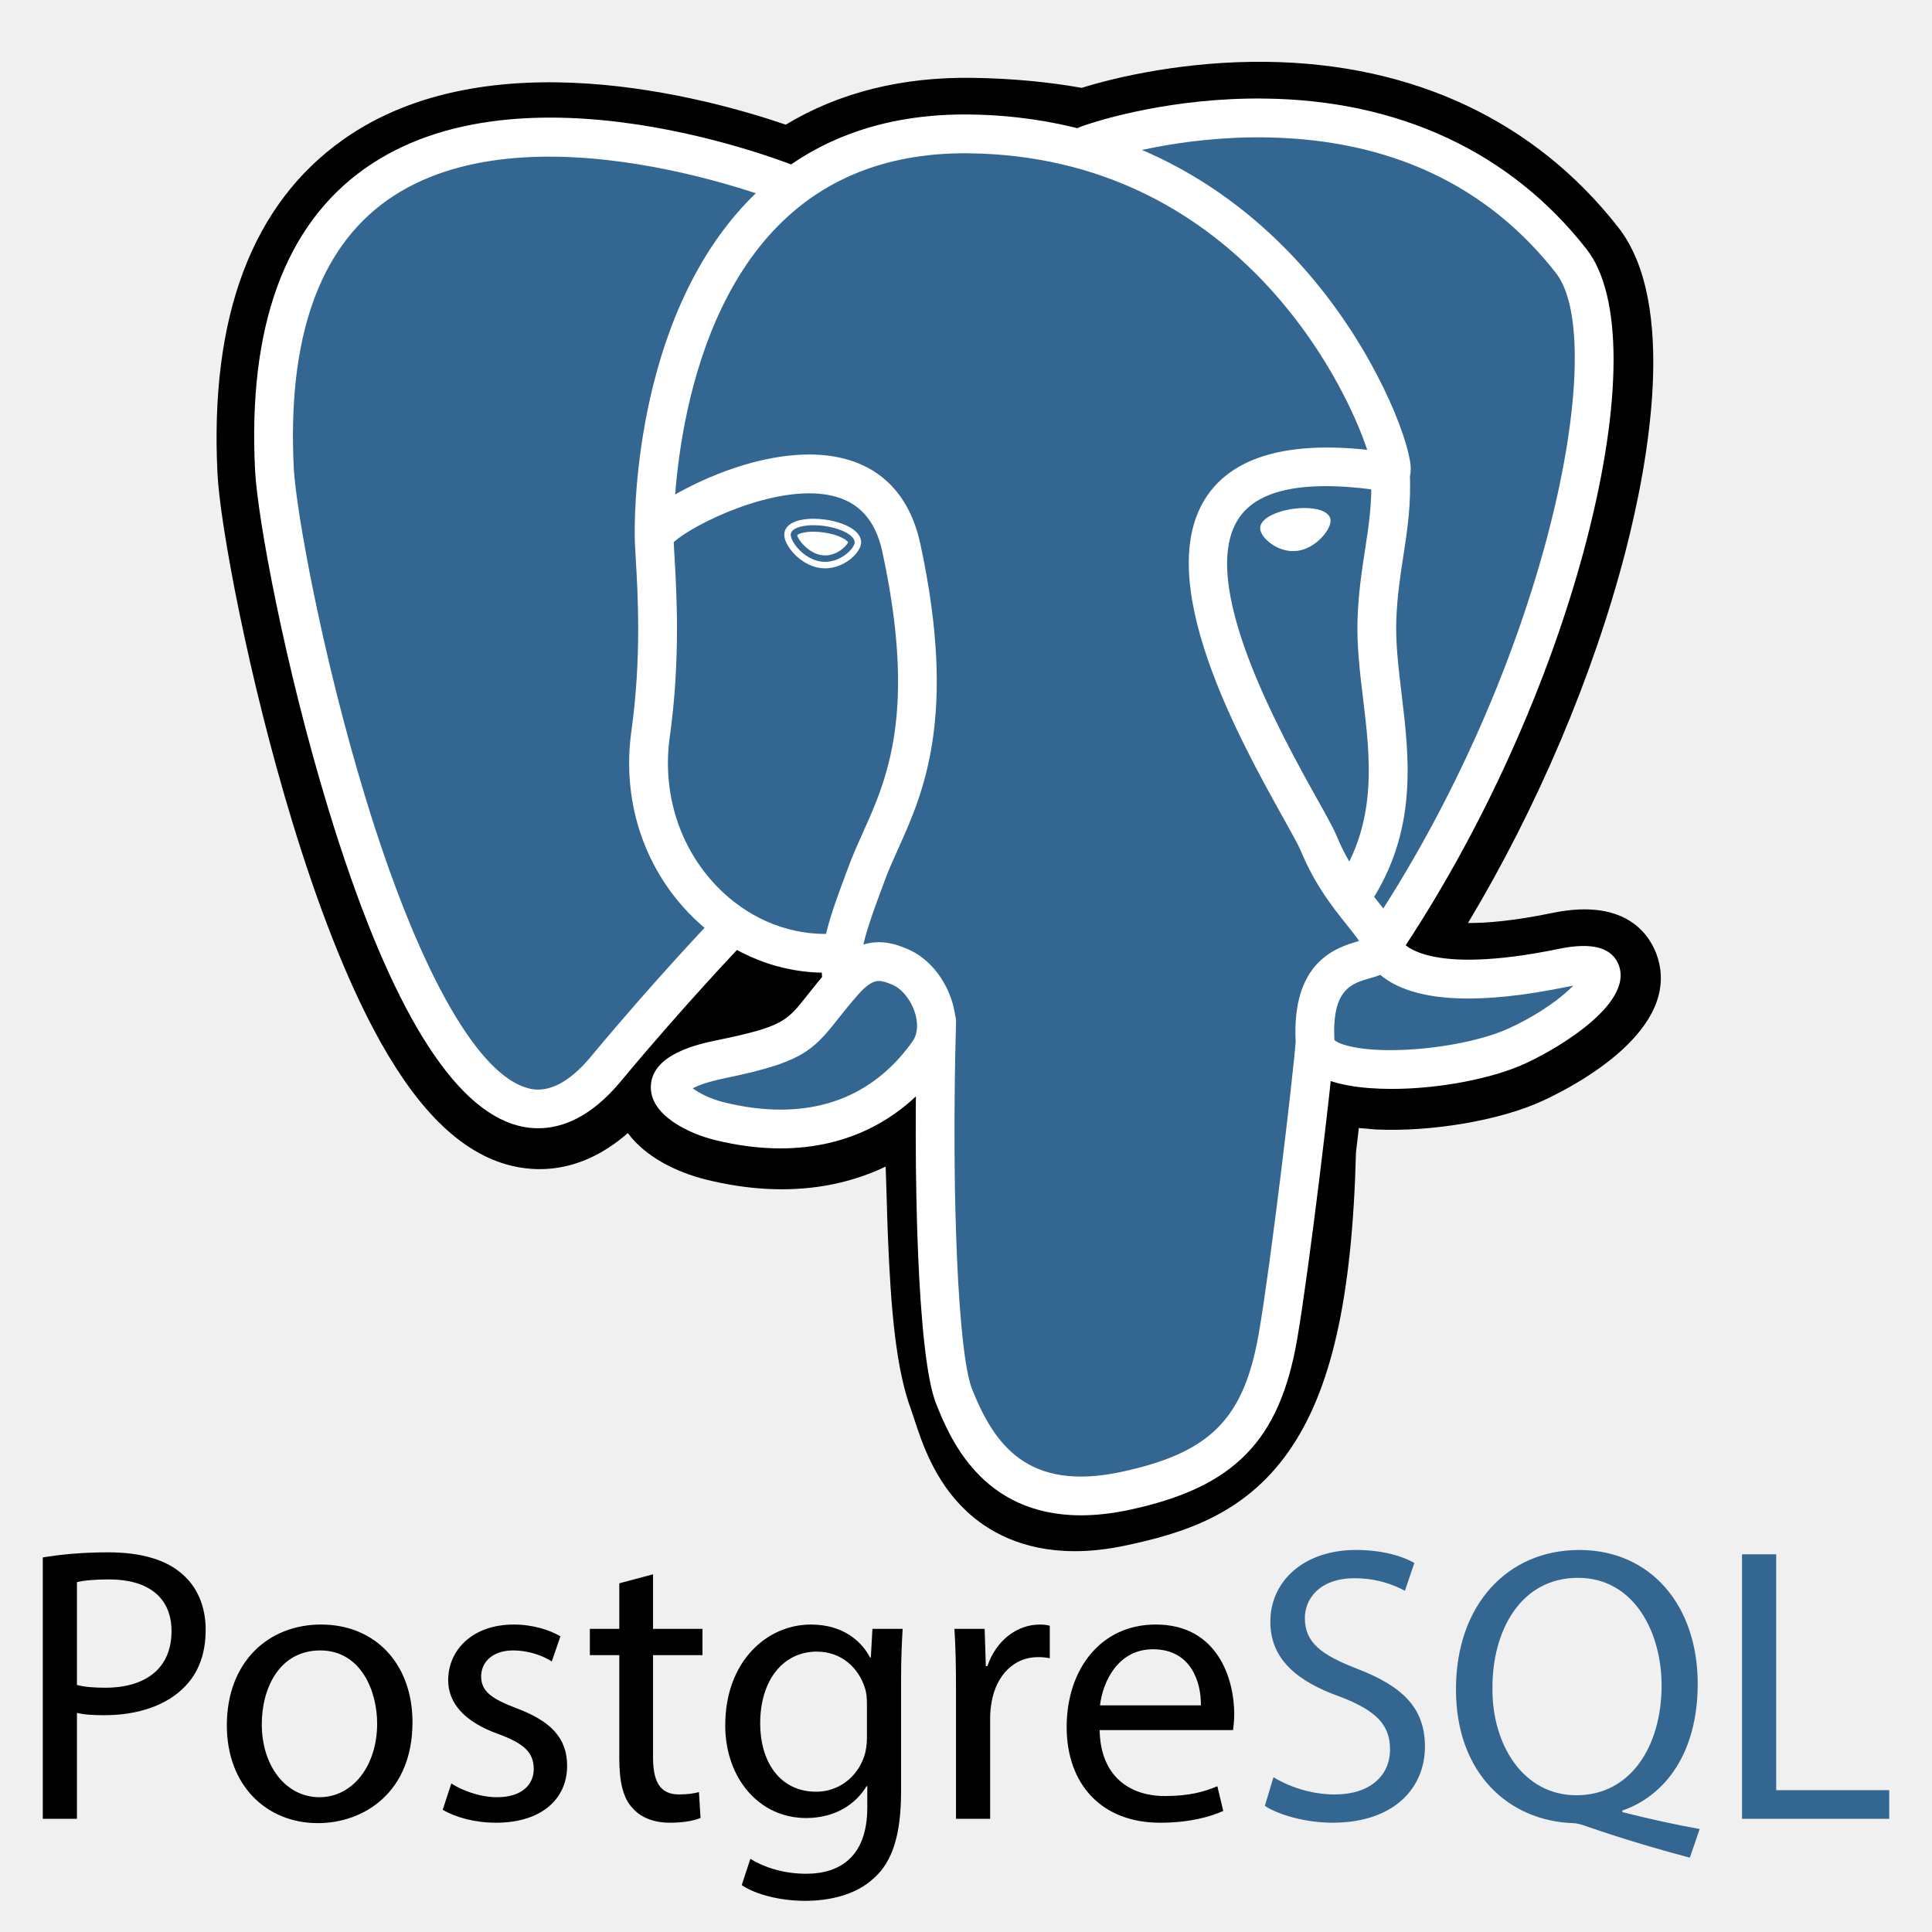
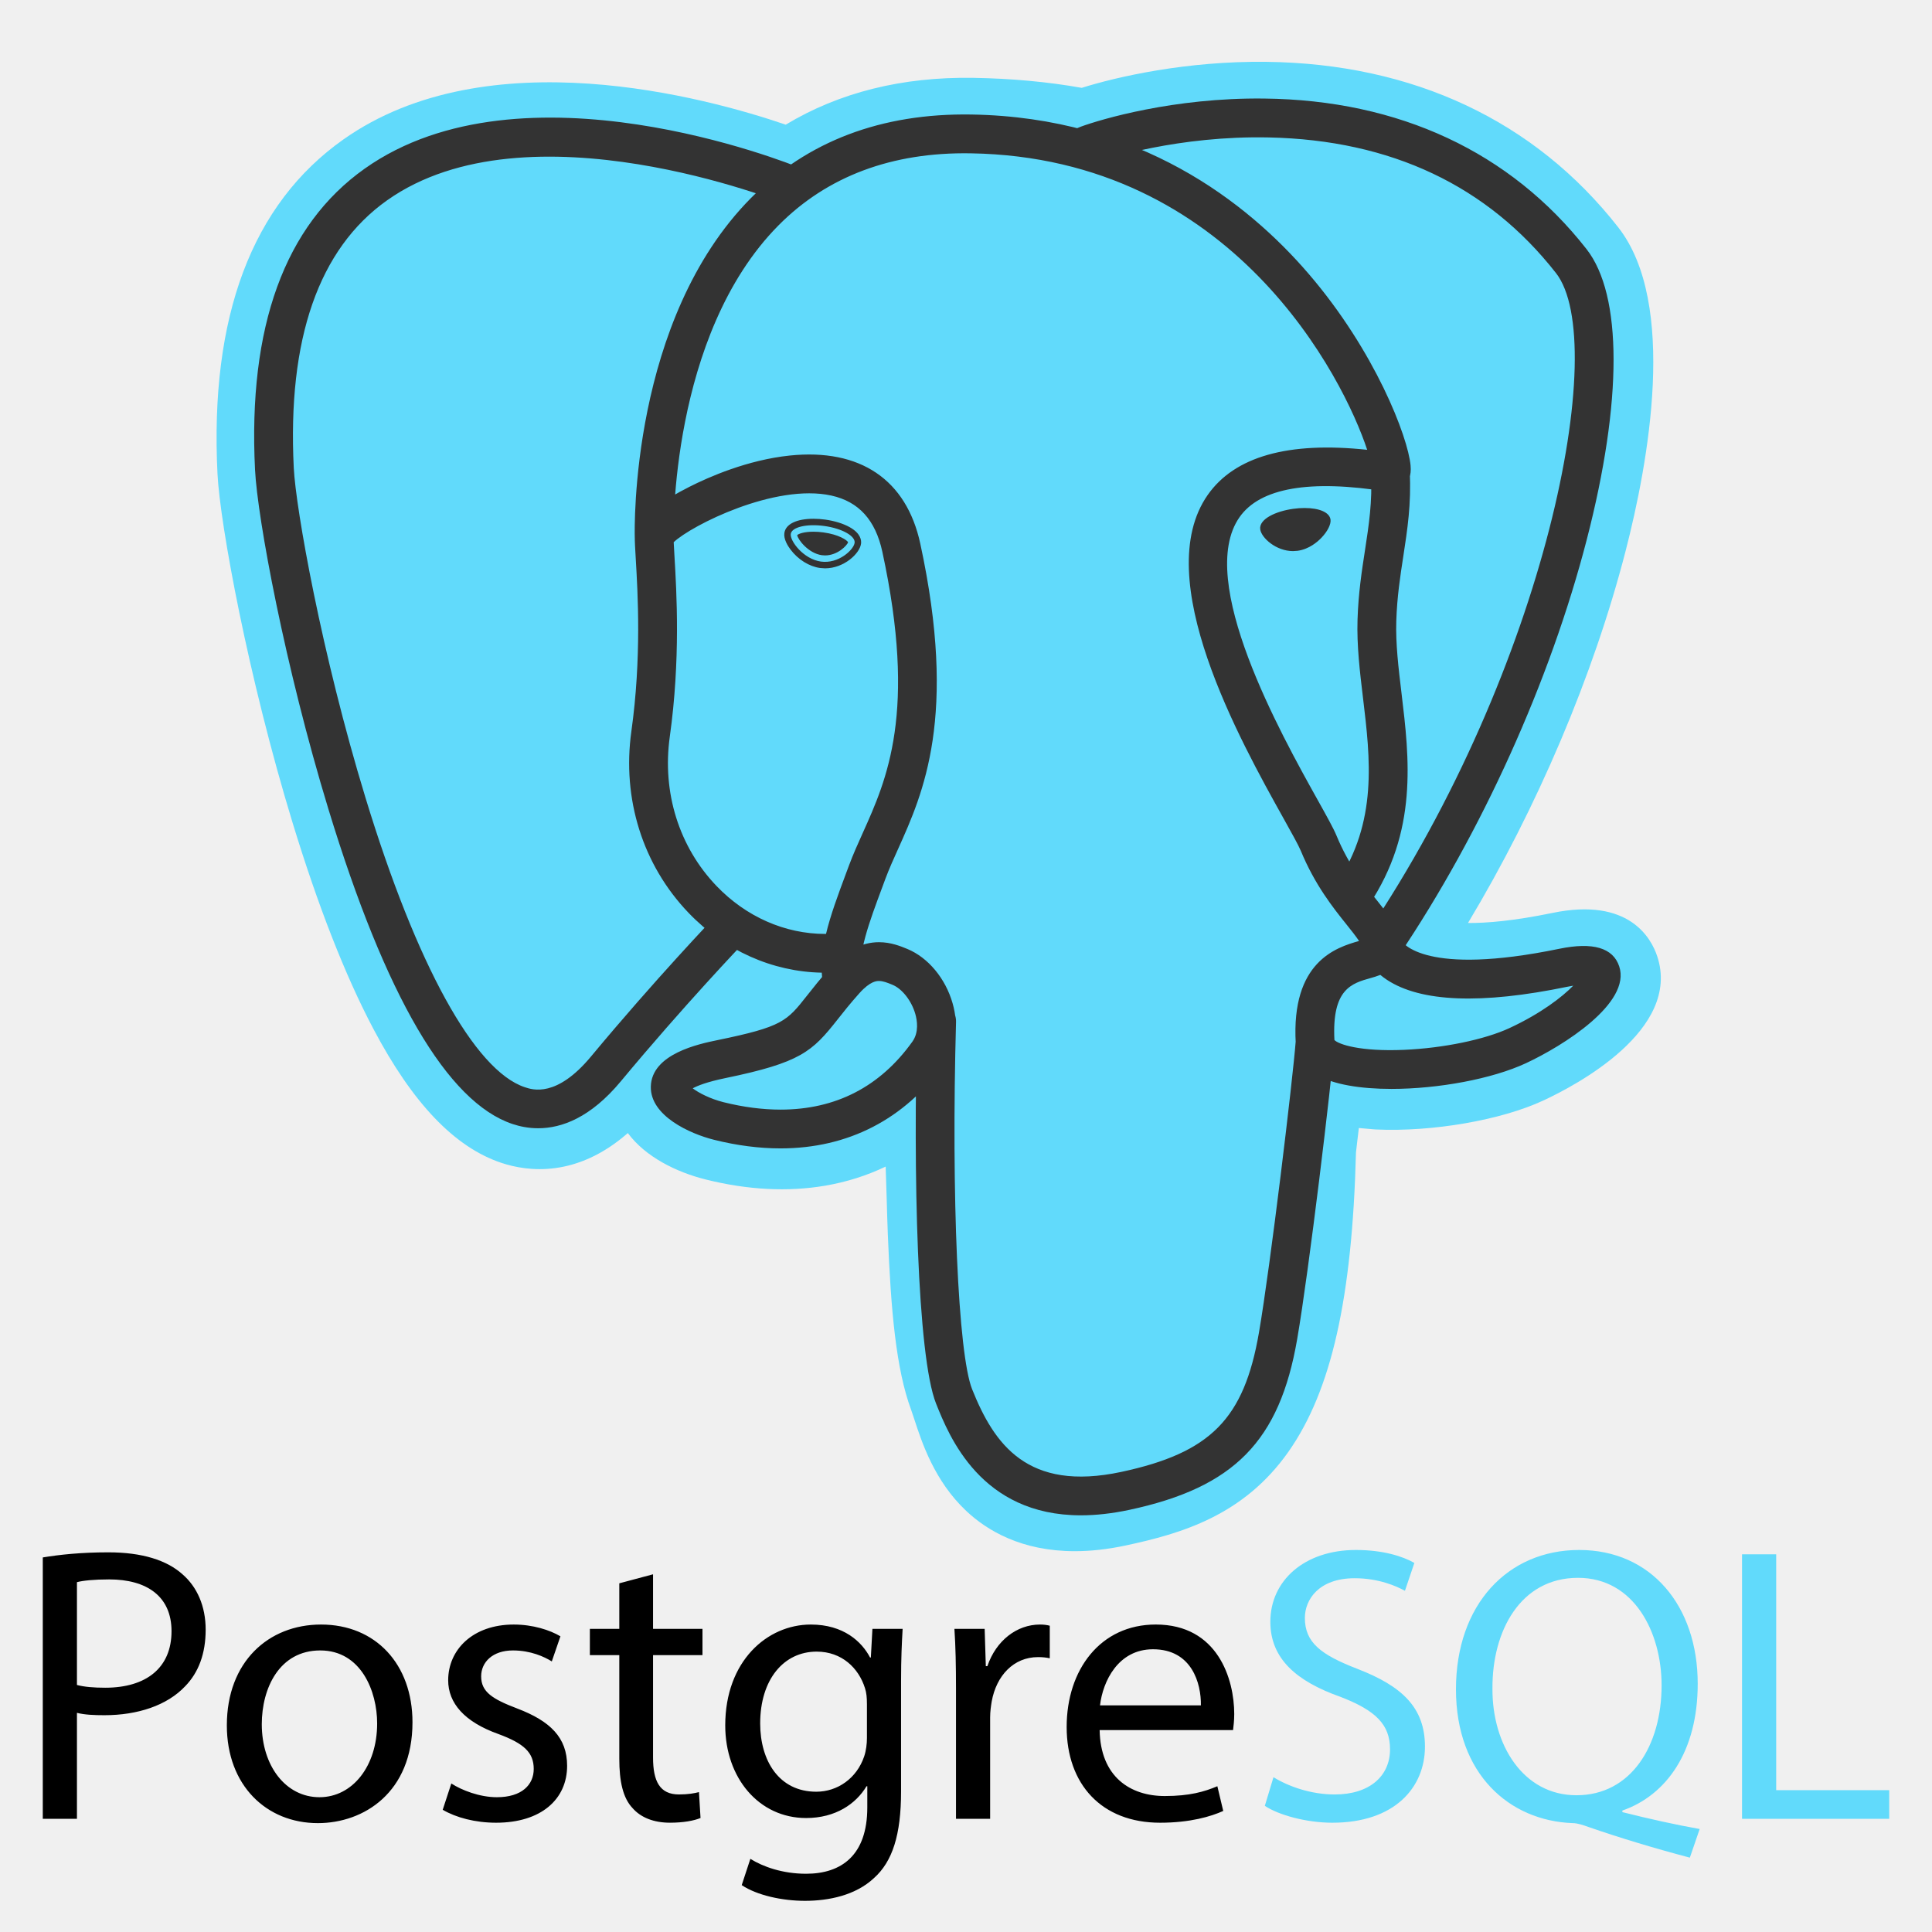
<svg xmlns="http://www.w3.org/2000/svg" viewBox="0 0 128 128">
-   <path d="M85.988 76.075c.632-5.262.443-6.034 4.362-5.182l.995.088c3.014.137 6.957-.485 9.272-1.561 4.986-2.313 7.942-6.177 3.026-5.162-11.215 2.313-11.986-1.483-11.986-1.483 11.843-17.571 16.794-39.875 12.521-45.335-11.654-14.892-31.828-7.85-32.166-7.667l-.108.021c-2.216-.461-4.695-.735-7.481-.78-5.075-.083-8.926 1.331-11.847 3.546 0 0-35.989-14.827-34.315 18.646.356 7.121 10.207 53.882 21.956 39.758 4.294-5.164 8.444-9.531 8.444-9.531 2.061 1.369 4.528 2.067 7.116 1.816l.2-.17c-.062.641-.035 1.268.081 2.01-3.027 3.383-2.137 3.977-8.189 5.222-6.122 1.262-2.525 3.508-.178 4.095 2.848.713 9.433 1.722 13.884-4.509l-.177.711c1.188.95 1.107 6.827 1.275 11.026.168 4.199.45 8.117 1.306 10.429.856 2.31 1.866 8.261 9.819 6.557 6.646-1.426 11.727-3.476 12.19-22.545" />
-   <path d="M71.208 102.77c-3.518 0-5.808-1.36-7.2-2.674-2.1-1.981-2.933-4.534-3.43-6.059l-.215-.637c-1.002-2.705-1.341-6.599-1.542-11.613-.03-.752-.052-1.529-.075-2.352-.017-.601-.038-1.355-.068-2.146-1.25.599-2.588 1.022-3.997 1.264-2.48.424-5.146.286-7.926-.409-1.961-.49-3.999-1.506-5.16-3.076-3.385 2.965-6.614 2.562-8.373 1.976-3.103-1.035-5.88-3.942-8.491-8.89-1.859-3.523-3.658-8.115-5.347-13.646-2.94-9.633-4.808-19.779-4.974-23.109-.522-10.427 2.284-17.883 8.34-22.16 9.555-6.749 24.03-2.781 29.307-.979 3.545-2.137 7.716-3.178 12.43-3.102 2.532.041 4.942.264 7.181.662 2.335-.734 6.949-1.788 12.23-1.723 9.73.116 17.793 3.908 23.316 10.966 3.941 5.036 1.993 15.61.48 21.466-2.127 8.235-5.856 16.996-10.436 24.622 1.244.009 3.045-.141 5.607-.669 5.054-1.044 6.531 1.666 6.932 2.879 1.607 4.867-5.378 8.544-7.557 9.555-2.792 1.297-7.343 2.086-11.071 1.915l-.163-.011-.979-.086-.097.816-.093.799c-.25 9.664-1.631 15.784-4.472 19.829-2.977 4.239-7.116 5.428-10.761 6.209-1.241.267-2.371.383-3.396.383zm-7.402-35.174c2.271 1.817 2.47 5.236 2.647 11.626.022.797.043 1.552.071 2.257.086 2.134.287 7.132 1.069 9.244.111.298.21.602.314.922.872 2.672 1.31 4.011 5.081 3.203 3.167-.678 4.794-1.287 6.068-3.101 1.852-2.638 2.888-7.941 3.078-15.767l3.852.094-3.826-.459.112-.955c.367-3.148.631-5.424 2.736-6.928 1.688-1.207 3.613-1.09 5.146-.814-1.684-1.271-2.15-2.765-2.274-3.377l-.321-1.582.902-1.34c5.2-7.716 9.489-17.199 11.767-26.018 2.34-9.062 1.626-13.875.913-14.785-9.446-12.071-25.829-7.088-27.539-6.521l-.29.156-1.45.271-.743-.154c-2.047-.425-4.321-.66-6.76-.7-3.831-.064-6.921.841-9.455 2.764l-1.758 1.333-2.041-.841c-4.358-1.782-17.162-5.365-23.918-.58-3.75 2.656-5.458 7.861-5.078 15.47.125 2.512 1.833 12.021 4.647 21.245 3.891 12.746 7.427 16.979 8.903 17.472.257.087.926-.433 1.591-1.231 4.326-5.203 8.44-9.54 8.613-9.723l2.231-2.347 2.697 1.792c1.087.723 2.286 1.132 3.518 1.209l6.433-5.486-.932 9.51c-.021.214-.031.504.053 1.044l.28 1.803-1.213 1.358-.14.157 3.534 1.632 1.482-1.853z" />
-   <path fill="#336791" d="M103.646 64.258c-11.216 2.313-11.987-1.484-11.987-1.484 11.842-17.571 16.792-39.876 12.52-45.335-11.655-14.892-31.829-7.849-32.166-7.666l-.109.019c-2.216-.459-4.695-.733-7.482-.778-5.075-.083-8.925 1.33-11.846 3.545 0 0-35.99-14.826-34.316 18.647.356 7.121 10.207 53.882 21.956 39.758 4.294-5.164 8.443-9.531 8.443-9.531 2.061 1.369 4.528 2.067 7.115 1.816l.201-.17c-.062.641-.034 1.268.08 2.01-3.026 3.383-2.138 3.977-8.188 5.222-6.123 1.262-2.526 3.508-.177 4.095 2.847.713 9.433 1.722 13.883-4.509l-.178.711c1.186.95 2.019 6.179 1.879 10.919s-.233 7.994.702 10.536c.935 2.541 1.866 8.261 9.82 6.557 6.646-1.425 10.09-5.116 10.57-11.272.34-4.377 1.109-3.73 1.158-7.644l.618-1.853c.711-5.934.113-7.848 4.208-6.957l.995.087c3.014.138 6.958-.485 9.273-1.561 4.986-2.314 7.943-6.177 3.028-5.162z" />
-   <path fill="#fff" d="M71.61 100.394c-6.631.001-8.731-5.25-9.591-7.397-1.257-3.146-1.529-15.358-1.249-25.373.02-.71.607-1.271 1.321-1.249.709.02 1.268.611 1.249 1.321-.323 11.551.136 22.018 1.066 24.346 1.453 3.632 3.656 6.809 9.887 5.475 5.915-1.269 8.13-3.512 9.116-9.23.758-4.389 2.254-16.874 2.438-19.338.053-.708.667-1.24 1.377-1.186.708.053 1.239.67 1.186 1.377-.192 2.564-1.682 15.026-2.469 19.584-1.165 6.755-4.176 9.819-11.11 11.306-1.177.251-2.248.364-3.221.364zM35.659 74.749c-.633.001-1.207-.115-1.704-.281-4.307-1.437-8.409-8.451-12.193-20.849-2.88-9.438-4.705-19.288-4.865-22.489-.475-9.49 1.97-16.205 7.265-19.957 10.476-7.423 28.1-.354 28.845-.05.657.269.972 1.019.703 1.676-.268.656-1.019.972-1.675.703v.001c-.17-.07-17.07-6.84-26.392-.229-4.528 3.211-6.607 9.175-6.18 17.729.135 2.696 1.84 12.311 4.757 21.867 3.378 11.067 7.223 18.052 10.548 19.16.521.175 2.109.704 4.381-2.026 4.272-5.14 8.197-9.242 8.236-9.283.491-.513 1.305-.529 1.817-.039.512.491.53 1.305.039 1.817-.039.04-3.904 4.081-8.116 9.148-1.995 2.398-3.908 3.102-5.466 3.102zM91.579 63.92c-.247 0-.497-.071-.717-.22-.589-.396-.745-1.195-.348-1.784 11.971-17.764 16.173-39.227 12.574-43.825-4.53-5.788-10.927-8.812-19.012-8.985-5.987-.13-10.746 1.399-11.523 1.666l-.195.079c-.782.246-1.382-.183-1.608-.684-.268-.593-.048-1.294.508-1.631l.346-.142-.017.005.018-.006c1.321-.483 6.152-1.933 12.137-1.864 8.947.094 16.337 3.545 21.371 9.977 2.382 3.044 2.387 10.057.015 19.24-2.418 9.362-6.968 19.425-12.482 27.607-.248.369-.654.567-1.067.567zM92.19 72.143c-2.044 0-3.876-.287-4.973-.945-1.128-.675-1.343-1.594-1.371-2.081-.308-5.404 2.674-6.345 4.195-6.774-.212-.32-.514-.697-.825-1.086-.887-1.108-2.101-2.626-3.037-4.896-.146-.354-.606-1.179-1.138-2.133-2.883-5.169-8.881-15.926-5.028-21.435 1.784-2.549 5.334-3.552 10.566-2.992-1.539-4.689-8.869-19.358-26.259-19.643-5.231-.088-9.521 1.521-12.744 4.775-7.217 7.289-6.955 20.477-6.952 20.608.019.71-.542 1.3-1.251 1.318-.71.022-1.3-.541-1.318-1.251-.016-.585-.286-14.424 7.695-22.484 3.735-3.772 8.651-5.634 14.612-5.537 11.128.183 18.289 5.839 22.338 10.553 4.412 5.136 6.576 10.802 6.754 12.692.133 1.406-.876 1.688-1.08 1.729l-.463.011c-5.135-.822-8.429-.252-9.791 1.695-2.931 4.188 2.743 14.363 5.166 18.709.619 1.108 1.065 1.909 1.269 2.404.796 1.93 1.834 3.227 2.668 4.269.733.917 1.369 1.711 1.597 2.645.105.185 1.603 2.399 10.488.565 2.227-.459 3.562-.066 3.97 1.168.803 2.429-3.702 5.261-6.196 6.42-2.238 1.039-5.805 1.696-8.892 1.696zm-3.781-3.238c.281.285 1.691.775 4.612.65 2.596-.112 5.335-.677 6.979-1.439 2.102-.976 3.504-2.067 4.231-2.812l-.404.074c-5.681 1.173-9.699 1.017-11.942-.465-.161-.105-.304-.215-.435-.323-.243.096-.468.159-.628.204-1.273.357-2.589.726-2.413 4.111zM51.712 76.084c-1.411 0-2.896-.191-4.413-.572-1.571-.393-4.221-1.576-4.18-3.519.045-2.181 3.216-2.835 4.411-3.081 4.312-.888 4.593-1.244 5.941-2.955.393-.499.882-1.12 1.548-1.865.99-1.107 2.072-1.669 3.216-1.669.796 0 1.45.271 1.881.449 1.376.57 2.524 1.948 2.996 3.598.426 1.488.223 2.92-.572 4.032-2.608 3.653-6.352 5.582-10.828 5.582zm-5.817-3.98c.388.299 1.164.699 2.027.916 1.314.328 2.588.495 3.79.495 3.662 0 6.601-1.517 8.737-4.506.445-.624.312-1.415.193-1.832-.25-.872-.87-1.665-1.509-1.931-.347-.144-.634-.254-.898-.254-.142 0-.573 0-1.3.813-.614.686-1.055 1.246-1.446 1.741-1.678 2.131-2.447 2.854-7.441 3.883-1.218.252-1.843.506-2.153.675zM55.777 66.176c-.624 0-1.171-.455-1.269-1.09-.033-.213-.054-.428-.064-.644-3.274-.062-6.432-1.466-8.829-3.968-3.031-3.163-4.411-7.545-3.785-12.022.68-4.862.426-9.154.289-11.46-.038-.641-.065-1.104-.063-1.425.002-.406.01-1.485 3.615-3.312 1.282-.65 3.853-1.784 6.661-2.075 4.654-.48 7.721 1.592 8.639 5.836 2.478 11.46.196 16.529-1.47 20.23-.311.688-.604 1.34-.838 1.97l-.207.557c-.88 2.36-1.641 4.399-1.407 5.923.107.702-.374 1.357-1.075 1.466l-.197.014zm-11.143-30.254l.051.918c.142 2.395.406 6.853-.31 11.969-.516 3.692.612 7.297 3.095 9.888 1.962 2.048 4.546 3.178 7.201 3.178h.055c.298-1.253.791-2.575 1.322-4l.206-.553c.265-.712.575-1.401.903-2.13 1.604-3.564 3.6-8 1.301-18.633-.456-2.105-1.56-3.324-3.375-3.726-3.728-.824-9.283 1.98-10.449 3.089zM52.39 35.377c-.064.454.833 1.667 2.001 1.829 1.167.163 2.166-.785 2.229-1.239.063-.455-.833-.955-2.002-1.118-1.167-.163-2.166.073-2.228.528zM54.66 37.654l-.328-.023c-.725-.101-1.458-.558-1.959-1.223-.176-.233-.464-.687-.407-1.091.082-.593.804-.947 1.933-.947.253 0 .515.019.78.055.616.086 1.189.264 1.612.5.733.41.787.866.754 1.103-.091.653-1.133 1.626-2.385 1.626zm-1.844-2.201c.037.28.73 1.205 1.634 1.33l.209.015c.834 0 1.458-.657 1.531-.872-.077-.146-.613-.511-1.631-.651-.225-.032-.448-.048-.661-.048-.652-.001-1.001.146-1.082.226zM87.937 34.45c.063.455-.832 1.668-2.001 1.83-1.168.162-2.167-.785-2.231-1.24-.062-.454.834-.955 2.002-1.117 1.168-.164 2.166.074 2.23.527zM85.667 36.512c-1.125 0-2.094-.875-2.174-1.442-.092-.681 1.029-1.199 2.185-1.359.254-.036.506-.054.749-.054.997 0 1.657.293 1.723.764.043.306-.191.777-.595 1.201-.266.28-.826.765-1.588.87l-.3.02zm.759-2.427c-.223 0-.455.017-.69.049-1.162.161-1.853.628-1.82.878.039.274.78 1.072 1.75 1.072l.239-.017c.634-.089 1.11-.502 1.337-.741.356-.375.498-.727.481-.848-.021-.157-.449-.393-1.297-.393zM89.62 60.538c-.246 0-.494-.07-.714-.217-.59-.396-.748-1.193-.353-1.783 2.736-4.087 2.235-8.256 1.751-12.286-.207-1.718-.42-3.493-.364-5.198.056-1.753.278-3.199.494-4.599.255-1.657.496-3.224.396-5.082-.039-.708.505-1.313 1.214-1.353.711-.038 1.314.506 1.353 1.215.114 2.124-.159 3.896-.423 5.611-.204 1.323-.415 2.691-.466 4.29-.049 1.509.144 3.112.348 4.808.516 4.287 1.099 9.146-2.167 14.023-.248.37-.655.571-1.069.571z" />
-   <path stroke="#fff" stroke-width="3" stroke-linecap="round" stroke-linejoin="round" d="M13.924 17.211" fill="none" />
+   <path fill="61DAFB" d="M85.988 76.075c.632-5.262.443-6.034 4.362-5.182l.995.088c3.014.137 6.957-.485 9.272-1.561 4.986-2.313 7.942-6.177 3.026-5.162-11.215 2.313-11.986-1.483-11.986-1.483 11.843-17.571 16.794-39.875 12.521-45.335-11.654-14.892-31.828-7.85-32.166-7.667l-.108.021c-2.216-.461-4.695-.735-7.481-.78-5.075-.083-8.926 1.331-11.847 3.546 0 0-35.989-14.827-34.315 18.646.356 7.121 10.207 53.882 21.956 39.758 4.294-5.164 8.444-9.531 8.444-9.531 2.061 1.369 4.528 2.067 7.116 1.816l.2-.17c-.062.641-.035 1.268.081 2.01-3.027 3.383-2.137 3.977-8.189 5.222-6.122 1.262-2.525 3.508-.178 4.095 2.848.713 9.433 1.722 13.884-4.509l-.177.711c1.188.95 1.107 6.827 1.275 11.026.168 4.199.45 8.117 1.306 10.429.856 2.31 1.866 8.261 9.819 6.557 6.646-1.426 11.727-3.476 12.19-22.545" />
+   <path fill="#61DAFB" d="M71.208 102.77c-3.518 0-5.808-1.36-7.2-2.674-2.1-1.981-2.933-4.534-3.43-6.059l-.215-.637c-1.002-2.705-1.341-6.599-1.542-11.613-.03-.752-.052-1.529-.075-2.352-.017-.601-.038-1.355-.068-2.146-1.25.599-2.588 1.022-3.997 1.264-2.48.424-5.146.286-7.926-.409-1.961-.49-3.999-1.506-5.16-3.076-3.385 2.965-6.614 2.562-8.373 1.976-3.103-1.035-5.88-3.942-8.491-8.89-1.859-3.523-3.658-8.115-5.347-13.646-2.94-9.633-4.808-19.779-4.974-23.109-.522-10.427 2.284-17.883 8.34-22.16 9.555-6.749 24.03-2.781 29.307-.979 3.545-2.137 7.716-3.178 12.43-3.102 2.532.041 4.942.264 7.181.662 2.335-.734 6.949-1.788 12.23-1.723 9.73.116 17.793 3.908 23.316 10.966 3.941 5.036 1.993 15.61.48 21.466-2.127 8.235-5.856 16.996-10.436 24.622 1.244.009 3.045-.141 5.607-.669 5.054-1.044 6.531 1.666 6.932 2.879 1.607 4.867-5.378 8.544-7.557 9.555-2.792 1.297-7.343 2.086-11.071 1.915l-.163-.011-.979-.086-.097.816-.093.799c-.25 9.664-1.631 15.784-4.472 19.829-2.977 4.239-7.116 5.428-10.761 6.209-1.241.267-2.371.383-3.396.383zm-7.402-35.174c2.271 1.817 2.47 5.236 2.647 11.626.022.797.043 1.552.071 2.257.086 2.134.287 7.132 1.069 9.244.111.298.21.602.314.922.872 2.672 1.31 4.011 5.081 3.203 3.167-.678 4.794-1.287 6.068-3.101 1.852-2.638 2.888-7.941 3.078-15.767l3.852.094-3.826-.459.112-.955c.367-3.148.631-5.424 2.736-6.928 1.688-1.207 3.613-1.09 5.146-.814-1.684-1.271-2.15-2.765-2.274-3.377l-.321-1.582.902-1.34c5.2-7.716 9.489-17.199 11.767-26.018 2.34-9.062 1.626-13.875.913-14.785-9.446-12.071-25.829-7.088-27.539-6.521l-.29.156-1.45.271-.743-.154c-2.047-.425-4.321-.66-6.76-.7-3.831-.064-6.921.841-9.455 2.764l-1.758 1.333-2.041-.841c-4.358-1.782-17.162-5.365-23.918-.58-3.75 2.656-5.458 7.861-5.078 15.47.125 2.512 1.833 12.021 4.647 21.245 3.891 12.746 7.427 16.979 8.903 17.472.257.087.926-.433 1.591-1.231 4.326-5.203 8.44-9.54 8.613-9.723l2.231-2.347 2.697 1.792c1.087.723 2.286 1.132 3.518 1.209l6.433-5.486-.932 9.51c-.021.214-.031.504.053 1.044l.28 1.803-1.213 1.358-.14.157 3.534 1.632 1.482-1.853z" />
+   <path fill="#61DAFB" d="M103.646 64.258c-11.216 2.313-11.987-1.484-11.987-1.484 11.842-17.571 16.792-39.876 12.52-45.335-11.655-14.892-31.829-7.849-32.166-7.666l-.109.019c-2.216-.459-4.695-.733-7.482-.778-5.075-.083-8.925 1.33-11.846 3.545 0 0-35.99-14.826-34.316 18.647.356 7.121 10.207 53.882 21.956 39.758 4.294-5.164 8.443-9.531 8.443-9.531 2.061 1.369 4.528 2.067 7.115 1.816l.201-.17c-.062.641-.034 1.268.08 2.01-3.026 3.383-2.138 3.977-8.188 5.222-6.123 1.262-2.526 3.508-.177 4.095 2.847.713 9.433 1.722 13.883-4.509l-.178.711c1.186.95 2.019 6.179 1.879 10.919s-.233 7.994.702 10.536c.935 2.541 1.866 8.261 9.82 6.557 6.646-1.425 10.09-5.116 10.57-11.272.34-4.377 1.109-3.73 1.158-7.644l.618-1.853c.711-5.934.113-7.848 4.208-6.957l.995.087c3.014.138 6.958-.485 9.273-1.561 4.986-2.314 7.943-6.177 3.028-5.162z" />
+   <path fill="#333" d="M71.61 100.394c-6.631.001-8.731-5.25-9.591-7.397-1.257-3.146-1.529-15.358-1.249-25.373.02-.71.607-1.271 1.321-1.249.709.02 1.268.611 1.249 1.321-.323 11.551.136 22.018 1.066 24.346 1.453 3.632 3.656 6.809 9.887 5.475 5.915-1.269 8.13-3.512 9.116-9.23.758-4.389 2.254-16.874 2.438-19.338.053-.708.667-1.24 1.377-1.186.708.053 1.239.67 1.186 1.377-.192 2.564-1.682 15.026-2.469 19.584-1.165 6.755-4.176 9.819-11.11 11.306-1.177.251-2.248.364-3.221.364zM35.659 74.749c-.633.001-1.207-.115-1.704-.281-4.307-1.437-8.409-8.451-12.193-20.849-2.88-9.438-4.705-19.288-4.865-22.489-.475-9.49 1.97-16.205 7.265-19.957 10.476-7.423 28.1-.354 28.845-.05.657.269.972 1.019.703 1.676-.268.656-1.019.972-1.675.703v.001c-.17-.07-17.07-6.84-26.392-.229-4.528 3.211-6.607 9.175-6.18 17.729.135 2.696 1.84 12.311 4.757 21.867 3.378 11.067 7.223 18.052 10.548 19.16.521.175 2.109.704 4.381-2.026 4.272-5.14 8.197-9.242 8.236-9.283.491-.513 1.305-.529 1.817-.039.512.491.53 1.305.039 1.817-.039.04-3.904 4.081-8.116 9.148-1.995 2.398-3.908 3.102-5.466 3.102zM91.579 63.92c-.247 0-.497-.071-.717-.22-.589-.396-.745-1.195-.348-1.784 11.971-17.764 16.173-39.227 12.574-43.825-4.53-5.788-10.927-8.812-19.012-8.985-5.987-.13-10.746 1.399-11.523 1.666l-.195.079c-.782.246-1.382-.183-1.608-.684-.268-.593-.048-1.294.508-1.631l.346-.142-.017.005.018-.006c1.321-.483 6.152-1.933 12.137-1.864 8.947.094 16.337 3.545 21.371 9.977 2.382 3.044 2.387 10.057.015 19.24-2.418 9.362-6.968 19.425-12.482 27.607-.248.369-.654.567-1.067.567zM92.19 72.143c-2.044 0-3.876-.287-4.973-.945-1.128-.675-1.343-1.594-1.371-2.081-.308-5.404 2.674-6.345 4.195-6.774-.212-.32-.514-.697-.825-1.086-.887-1.108-2.101-2.626-3.037-4.896-.146-.354-.606-1.179-1.138-2.133-2.883-5.169-8.881-15.926-5.028-21.435 1.784-2.549 5.334-3.552 10.566-2.992-1.539-4.689-8.869-19.358-26.259-19.643-5.231-.088-9.521 1.521-12.744 4.775-7.217 7.289-6.955 20.477-6.952 20.608.019.71-.542 1.3-1.251 1.318-.71.022-1.3-.541-1.318-1.251-.016-.585-.286-14.424 7.695-22.484 3.735-3.772 8.651-5.634 14.612-5.537 11.128.183 18.289 5.839 22.338 10.553 4.412 5.136 6.576 10.802 6.754 12.692.133 1.406-.876 1.688-1.08 1.729l-.463.011c-5.135-.822-8.429-.252-9.791 1.695-2.931 4.188 2.743 14.363 5.166 18.709.619 1.108 1.065 1.909 1.269 2.404.796 1.93 1.834 3.227 2.668 4.269.733.917 1.369 1.711 1.597 2.645.105.185 1.603 2.399 10.488.565 2.227-.459 3.562-.066 3.97 1.168.803 2.429-3.702 5.261-6.196 6.42-2.238 1.039-5.805 1.696-8.892 1.696zm-3.781-3.238c.281.285 1.691.775 4.612.65 2.596-.112 5.335-.677 6.979-1.439 2.102-.976 3.504-2.067 4.231-2.812l-.404.074c-5.681 1.173-9.699 1.017-11.942-.465-.161-.105-.304-.215-.435-.323-.243.096-.468.159-.628.204-1.273.357-2.589.726-2.413 4.111zM51.712 76.084c-1.411 0-2.896-.191-4.413-.572-1.571-.393-4.221-1.576-4.18-3.519.045-2.181 3.216-2.835 4.411-3.081 4.312-.888 4.593-1.244 5.941-2.955.393-.499.882-1.12 1.548-1.865.99-1.107 2.072-1.669 3.216-1.669.796 0 1.45.271 1.881.449 1.376.57 2.524 1.948 2.996 3.598.426 1.488.223 2.92-.572 4.032-2.608 3.653-6.352 5.582-10.828 5.582zm-5.817-3.98c.388.299 1.164.699 2.027.916 1.314.328 2.588.495 3.79.495 3.662 0 6.601-1.517 8.737-4.506.445-.624.312-1.415.193-1.832-.25-.872-.87-1.665-1.509-1.931-.347-.144-.634-.254-.898-.254-.142 0-.573 0-1.3.813-.614.686-1.055 1.246-1.446 1.741-1.678 2.131-2.447 2.854-7.441 3.883-1.218.252-1.843.506-2.153.675zM55.777 66.176c-.624 0-1.171-.455-1.269-1.09-.033-.213-.054-.428-.064-.644-3.274-.062-6.432-1.466-8.829-3.968-3.031-3.163-4.411-7.545-3.785-12.022.68-4.862.426-9.154.289-11.46-.038-.641-.065-1.104-.063-1.425.002-.406.01-1.485 3.615-3.312 1.282-.65 3.853-1.784 6.661-2.075 4.654-.48 7.721 1.592 8.639 5.836 2.478 11.46.196 16.529-1.47 20.23-.311.688-.604 1.34-.838 1.97l-.207.557c-.88 2.36-1.641 4.399-1.407 5.923.107.702-.374 1.357-1.075 1.466l-.197.014zm-11.143-30.254l.051.918c.142 2.395.406 6.853-.31 11.969-.516 3.692.612 7.297 3.095 9.888 1.962 2.048 4.546 3.178 7.201 3.178h.055c.298-1.253.791-2.575 1.322-4l.206-.553c.265-.712.575-1.401.903-2.13 1.604-3.564 3.6-8 1.301-18.633-.456-2.105-1.56-3.324-3.375-3.726-3.728-.824-9.283 1.98-10.449 3.089zM52.39 35.377c-.064.454.833 1.667 2.001 1.829 1.167.163 2.166-.785 2.229-1.239.063-.455-.833-.955-2.002-1.118-1.167-.163-2.166.073-2.228.528zM54.66 37.654l-.328-.023c-.725-.101-1.458-.558-1.959-1.223-.176-.233-.464-.687-.407-1.091.082-.593.804-.947 1.933-.947.253 0 .515.019.78.055.616.086 1.189.264 1.612.5.733.41.787.866.754 1.103-.091.653-1.133 1.626-2.385 1.626zm-1.844-2.201c.037.28.73 1.205 1.634 1.33l.209.015c.834 0 1.458-.657 1.531-.872-.077-.146-.613-.511-1.631-.651-.225-.032-.448-.048-.661-.048-.652-.001-1.001.146-1.082.226zM87.937 34.45c.063.455-.832 1.668-2.001 1.83-1.168.162-2.167-.785-2.231-1.24-.062-.454.834-.955 2.002-1.117 1.168-.164 2.166.074 2.23.527zM85.667 36.512c-1.125 0-2.094-.875-2.174-1.442-.092-.681 1.029-1.199 2.185-1.359.254-.036.506-.054.749-.054.997 0 1.657.293 1.723.764.043.306-.191.777-.595 1.201-.266.28-.826.765-1.588.87l-.3.02zm.759-2.427c-.223 0-.455.017-.69.049-1.162.161-1.853.628-1.82.878.039.274.78 1.072 1.75 1.072l.239-.017c.634-.089 1.11-.502 1.337-.741.356-.375.498-.727.481-.848-.021-.157-.449-.393-1.297-.393zM89.62 60.538c-.246 0-.494-.07-.714-.217-.59-.396-.748-1.193-.353-1.783 2.736-4.087 2.235-8.256 1.751-12.286-.207-1.718-.42-3.493-.364-5.198.056-1.753.278-3.199.494-4.599.255-1.657.496-3.224.396-5.082-.039-.708.505-1.313 1.214-1.353.711-.038 1.314.506 1.353 1.215.114 2.124-.159 3.896-.423 5.611-.204 1.323-.415 2.691-.466 4.29-.049 1.509.144 3.112.348 4.808.516 4.287 1.099 9.146-2.167 14.023-.248.37-.655.571-1.069.571z" />
+   <path stroke="#61DAFB" stroke-width="3" stroke-linecap="round" stroke-linejoin="round" d="M13.924 17.211" fill="none" />
  <path d="M2.835 103.184c1.093-.182 2.522-.338 4.343-.338 2.235 0 3.874.52 4.914 1.456.962.832 1.534 2.106 1.534 3.667 0 1.586-.469 2.834-1.353 3.744-1.196 1.274-3.146 1.924-5.356 1.924-.676 0-1.3-.026-1.819-.156v7.021h-2.263v-17.318zm2.263 8.45c.494.13 1.118.182 1.872.182 2.729 0 4.394-1.326 4.394-3.744 0-2.314-1.638-3.432-4.134-3.432-.988 0-1.742.078-2.132.182v6.812zM27.328 114.104c0 4.654-3.225 6.683-6.267 6.683-3.406 0-6.032-2.496-6.032-6.475 0-4.212 2.756-6.682 6.24-6.682 3.615-.001 6.059 2.626 6.059 6.474zm-9.984.13c0 2.756 1.586 4.836 3.822 4.836 2.184 0 3.821-2.054 3.821-4.888 0-2.132-1.065-4.836-3.77-4.836s-3.873 2.496-3.873 4.888zM29.901 118.16c.676.442 1.872.91 3.016.91 1.664 0 2.444-.832 2.444-1.872 0-1.092-.649-1.69-2.34-2.314-2.262-.806-3.328-2.054-3.328-3.562 0-2.028 1.638-3.692 4.342-3.692 1.274 0 2.393.364 3.095.78l-.572 1.664c-.494-.312-1.404-.728-2.574-.728-1.352 0-2.106.78-2.106 1.716 0 1.04.755 1.508 2.393 2.132 2.184.832 3.302 1.924 3.302 3.796 0 2.21-1.716 3.77-4.706 3.77-1.378 0-2.652-.338-3.536-.858l.57-1.742zM43.266 104.301v3.614h3.275v1.742h-3.275v6.786c0 1.56.441 2.444 1.716 2.444.598 0 1.04-.078 1.326-.156l.104 1.716c-.441.182-1.144.312-2.027.312-1.066 0-1.925-.338-2.471-.962-.649-.676-.884-1.794-.884-3.276v-6.864h-1.95v-1.742h1.95v-3.016l2.236-.598zM59.802 107.916c-.053.91-.104 1.924-.104 3.458v7.306c0 2.886-.572 4.654-1.794 5.747-1.222 1.144-2.99 1.508-4.576 1.508-1.508 0-3.172-.364-4.187-1.04l.572-1.742c.832.52 2.132.988 3.692.988 2.34 0 4.056-1.222 4.056-4.394v-1.404h-.052c-.702 1.17-2.054 2.106-4.004 2.106-3.12 0-5.356-2.652-5.356-6.137 0-4.264 2.782-6.682 5.668-6.682 2.185 0 3.381 1.144 3.927 2.184h.052l.104-1.898h2.002zm-2.366 4.966c0-.39-.026-.728-.13-1.04-.416-1.326-1.534-2.418-3.198-2.418-2.185 0-3.744 1.846-3.744 4.758 0 2.47 1.248 4.524 3.718 4.524 1.404 0 2.678-.884 3.172-2.34.13-.39.183-.832.183-1.222v-2.262zM63.337 111.842c0-1.482-.026-2.756-.104-3.926h2.003l.077 2.47h.104c.572-1.69 1.95-2.756 3.484-2.756.26 0 .441.026.649.078v2.158c-.233-.052-.468-.078-.779-.078-1.612 0-2.757 1.222-3.068 2.938-.052.312-.104.676-.104 1.066v6.708h-2.262v-8.658zM72.854 114.624c.052 3.094 2.027 4.368 4.315 4.368 1.639 0 2.626-.286 3.484-.65l.39 1.638c-.806.364-2.184.78-4.186.78-3.874 0-6.188-2.548-6.188-6.344 0-3.796 2.236-6.787 5.902-6.787 4.108 0 5.2 3.614 5.2 5.928 0 .468-.052.832-.078 1.066h-8.839zm6.708-1.638c.025-1.456-.599-3.718-3.172-3.718-2.314 0-3.328 2.132-3.511 3.718h6.683z" />
-   <path fill="#336791" d="M84.371 117.744c1.014.624 2.496 1.144 4.056 1.144 2.314 0 3.666-1.222 3.666-2.99 0-1.638-.936-2.574-3.302-3.484-2.86-1.014-4.628-2.496-4.628-4.966 0-2.73 2.262-4.758 5.668-4.758 1.794 0 3.094.416 3.874.858l-.624 1.846c-.572-.312-1.742-.832-3.328-.832-2.392 0-3.302 1.43-3.302 2.626 0 1.638 1.065 2.444 3.484 3.38 2.964 1.145 4.472 2.574 4.472 5.148 0 2.704-2.002 5.044-6.136 5.044-1.69 0-3.536-.494-4.473-1.118l.573-1.898zM111.957 123.074c-2.366-.624-4.68-1.326-6.708-2.028-.364-.13-.728-.26-1.066-.26-4.16-.156-7.722-3.224-7.722-8.866 0-5.616 3.432-9.23 8.164-9.23 4.758 0 7.853 3.692 7.853 8.866 0 4.498-2.08 7.384-4.992 8.398v.104c1.742.442 3.64.858 5.122 1.118l-.651 1.898zm-1.872-11.414c0-3.51-1.819-7.125-5.538-7.125-3.822 0-5.694 3.536-5.668 7.333-.026 3.718 2.028 7.072 5.564 7.072 3.615 0 5.642-3.276 5.642-7.28zM115.414 102.976h2.263v15.626h7.488v1.898h-9.751v-17.524z" />
+   <path fill="#61DAFB" d="M84.371 117.744c1.014.624 2.496 1.144 4.056 1.144 2.314 0 3.666-1.222 3.666-2.99 0-1.638-.936-2.574-3.302-3.484-2.86-1.014-4.628-2.496-4.628-4.966 0-2.73 2.262-4.758 5.668-4.758 1.794 0 3.094.416 3.874.858l-.624 1.846c-.572-.312-1.742-.832-3.328-.832-2.392 0-3.302 1.43-3.302 2.626 0 1.638 1.065 2.444 3.484 3.38 2.964 1.145 4.472 2.574 4.472 5.148 0 2.704-2.002 5.044-6.136 5.044-1.69 0-3.536-.494-4.473-1.118l.573-1.898zM111.957 123.074c-2.366-.624-4.68-1.326-6.708-2.028-.364-.13-.728-.26-1.066-.26-4.16-.156-7.722-3.224-7.722-8.866 0-5.616 3.432-9.23 8.164-9.23 4.758 0 7.853 3.692 7.853 8.866 0 4.498-2.08 7.384-4.992 8.398v.104c1.742.442 3.64.858 5.122 1.118l-.651 1.898zm-1.872-11.414c0-3.51-1.819-7.125-5.538-7.125-3.822 0-5.694 3.536-5.668 7.333-.026 3.718 2.028 7.072 5.564 7.072 3.615 0 5.642-3.276 5.642-7.28zM115.414 102.976h2.263v15.626h7.488v1.898h-9.751v-17.524z" />
</svg>
